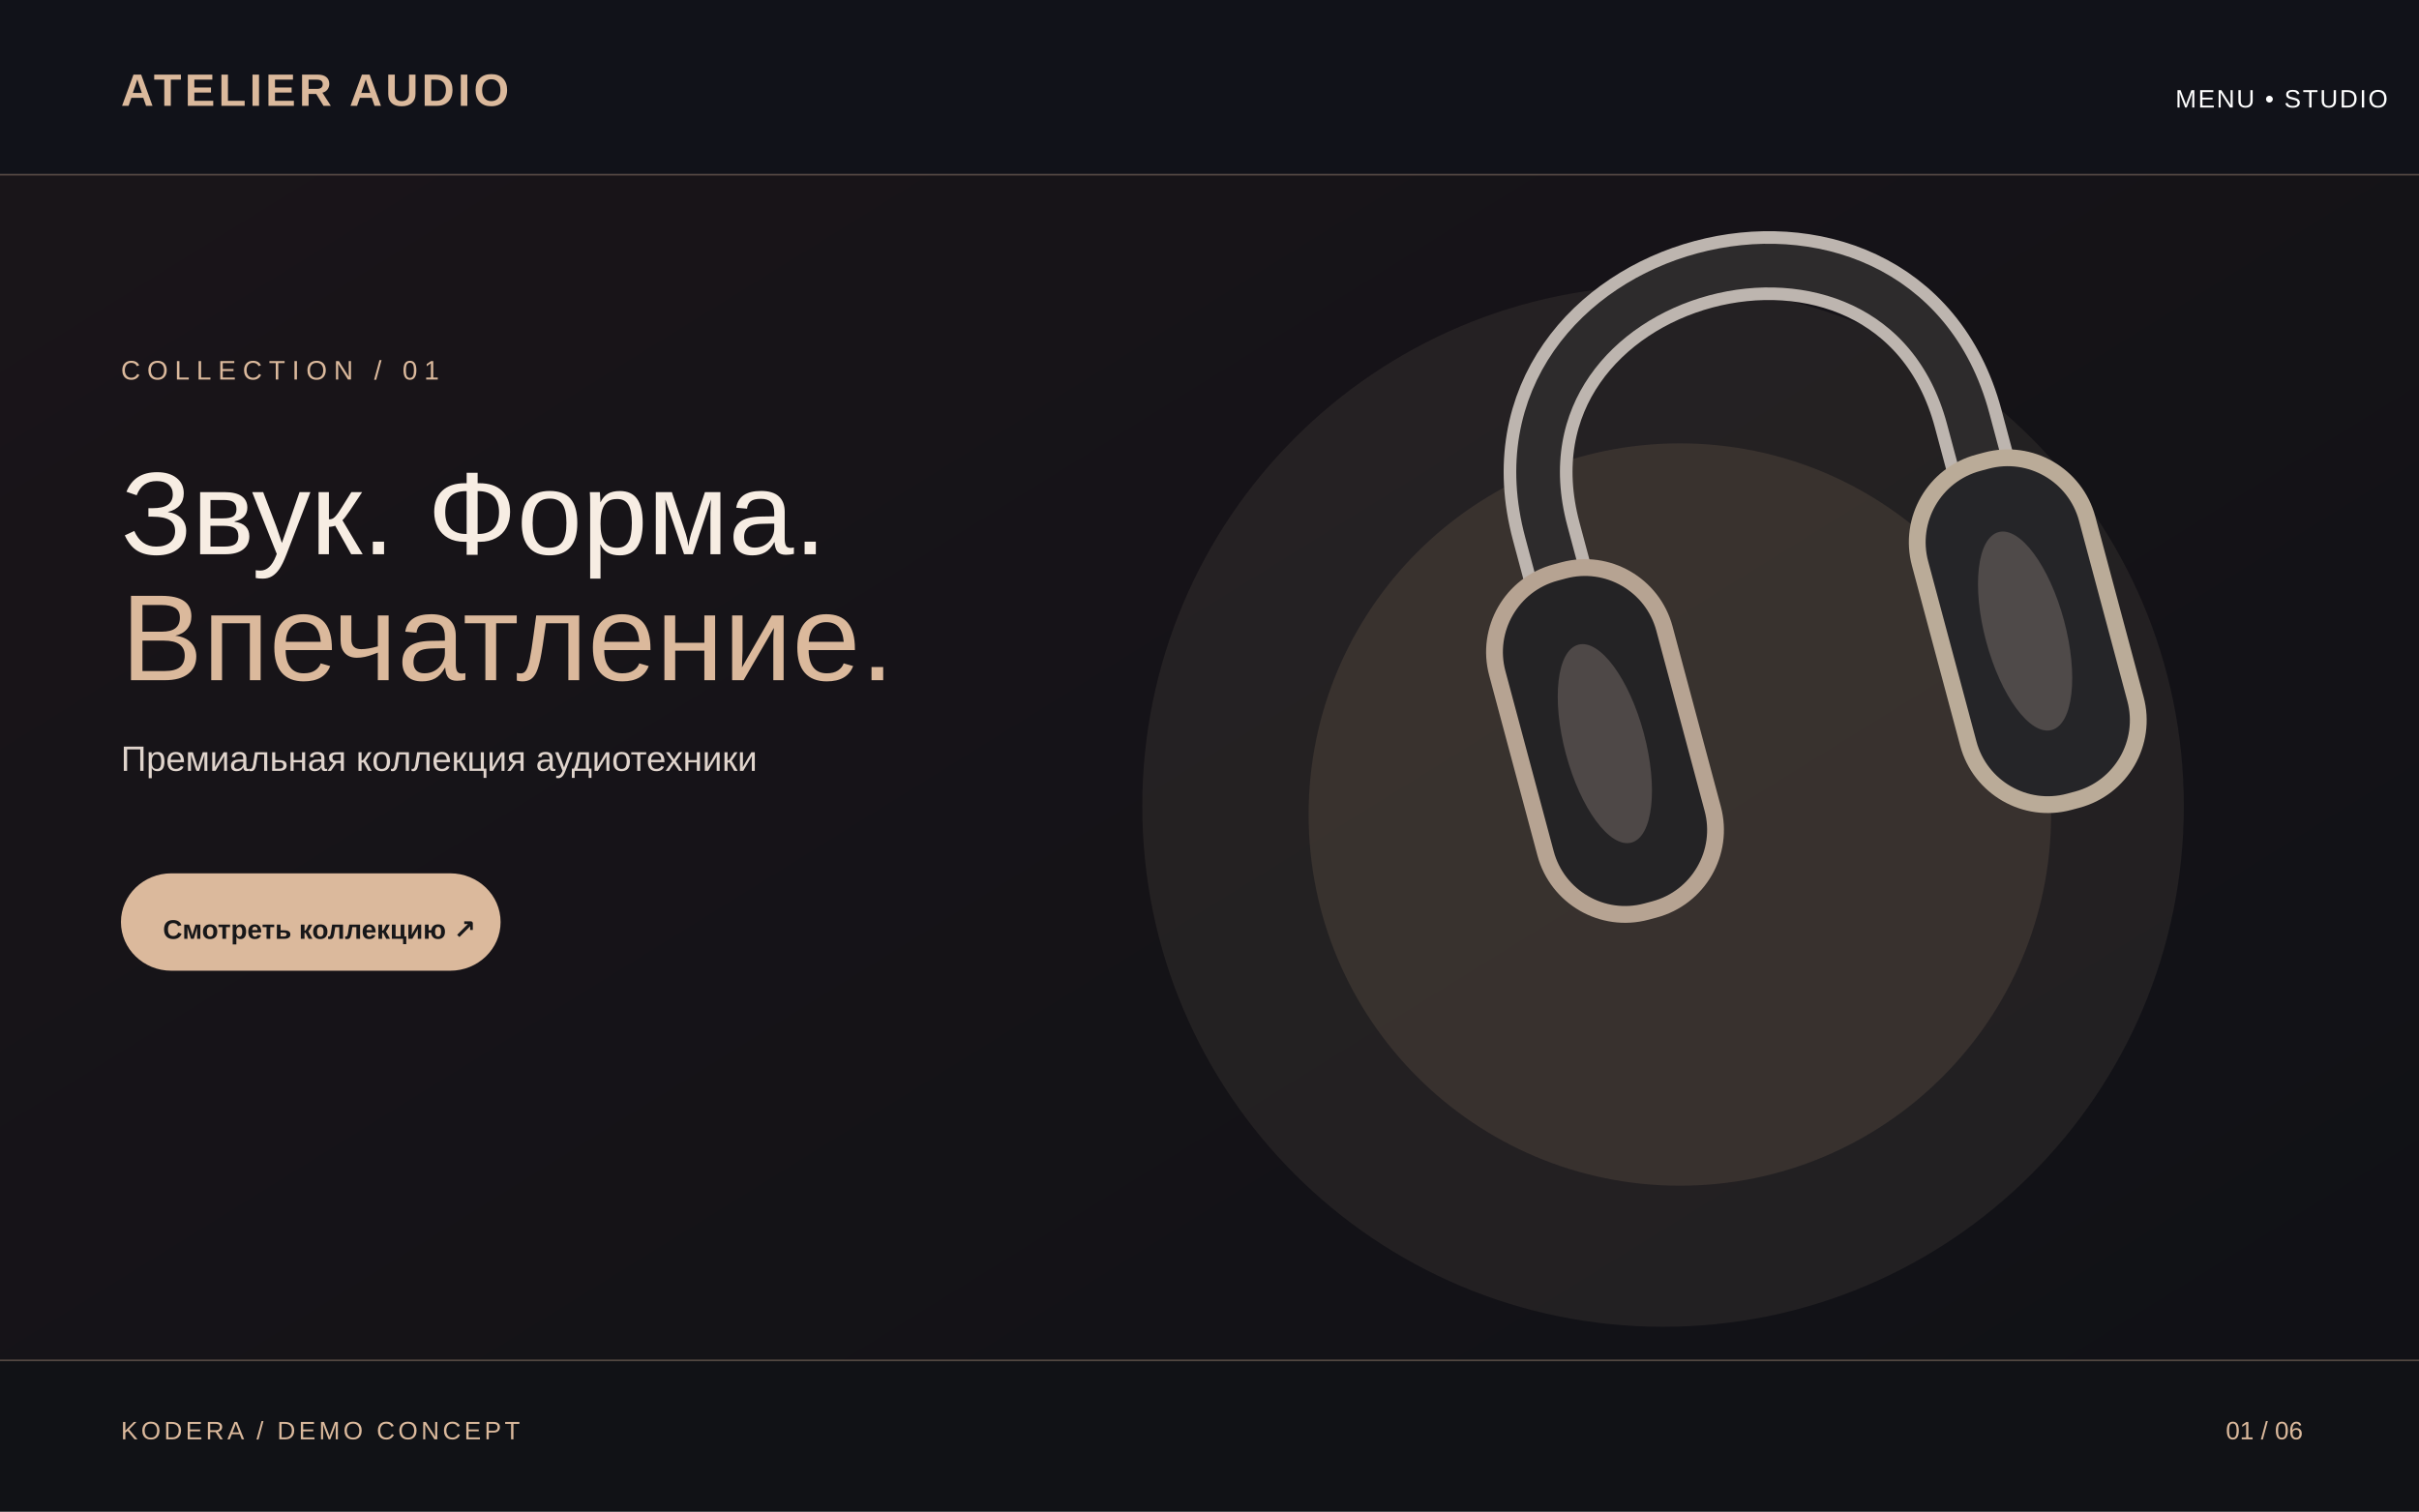
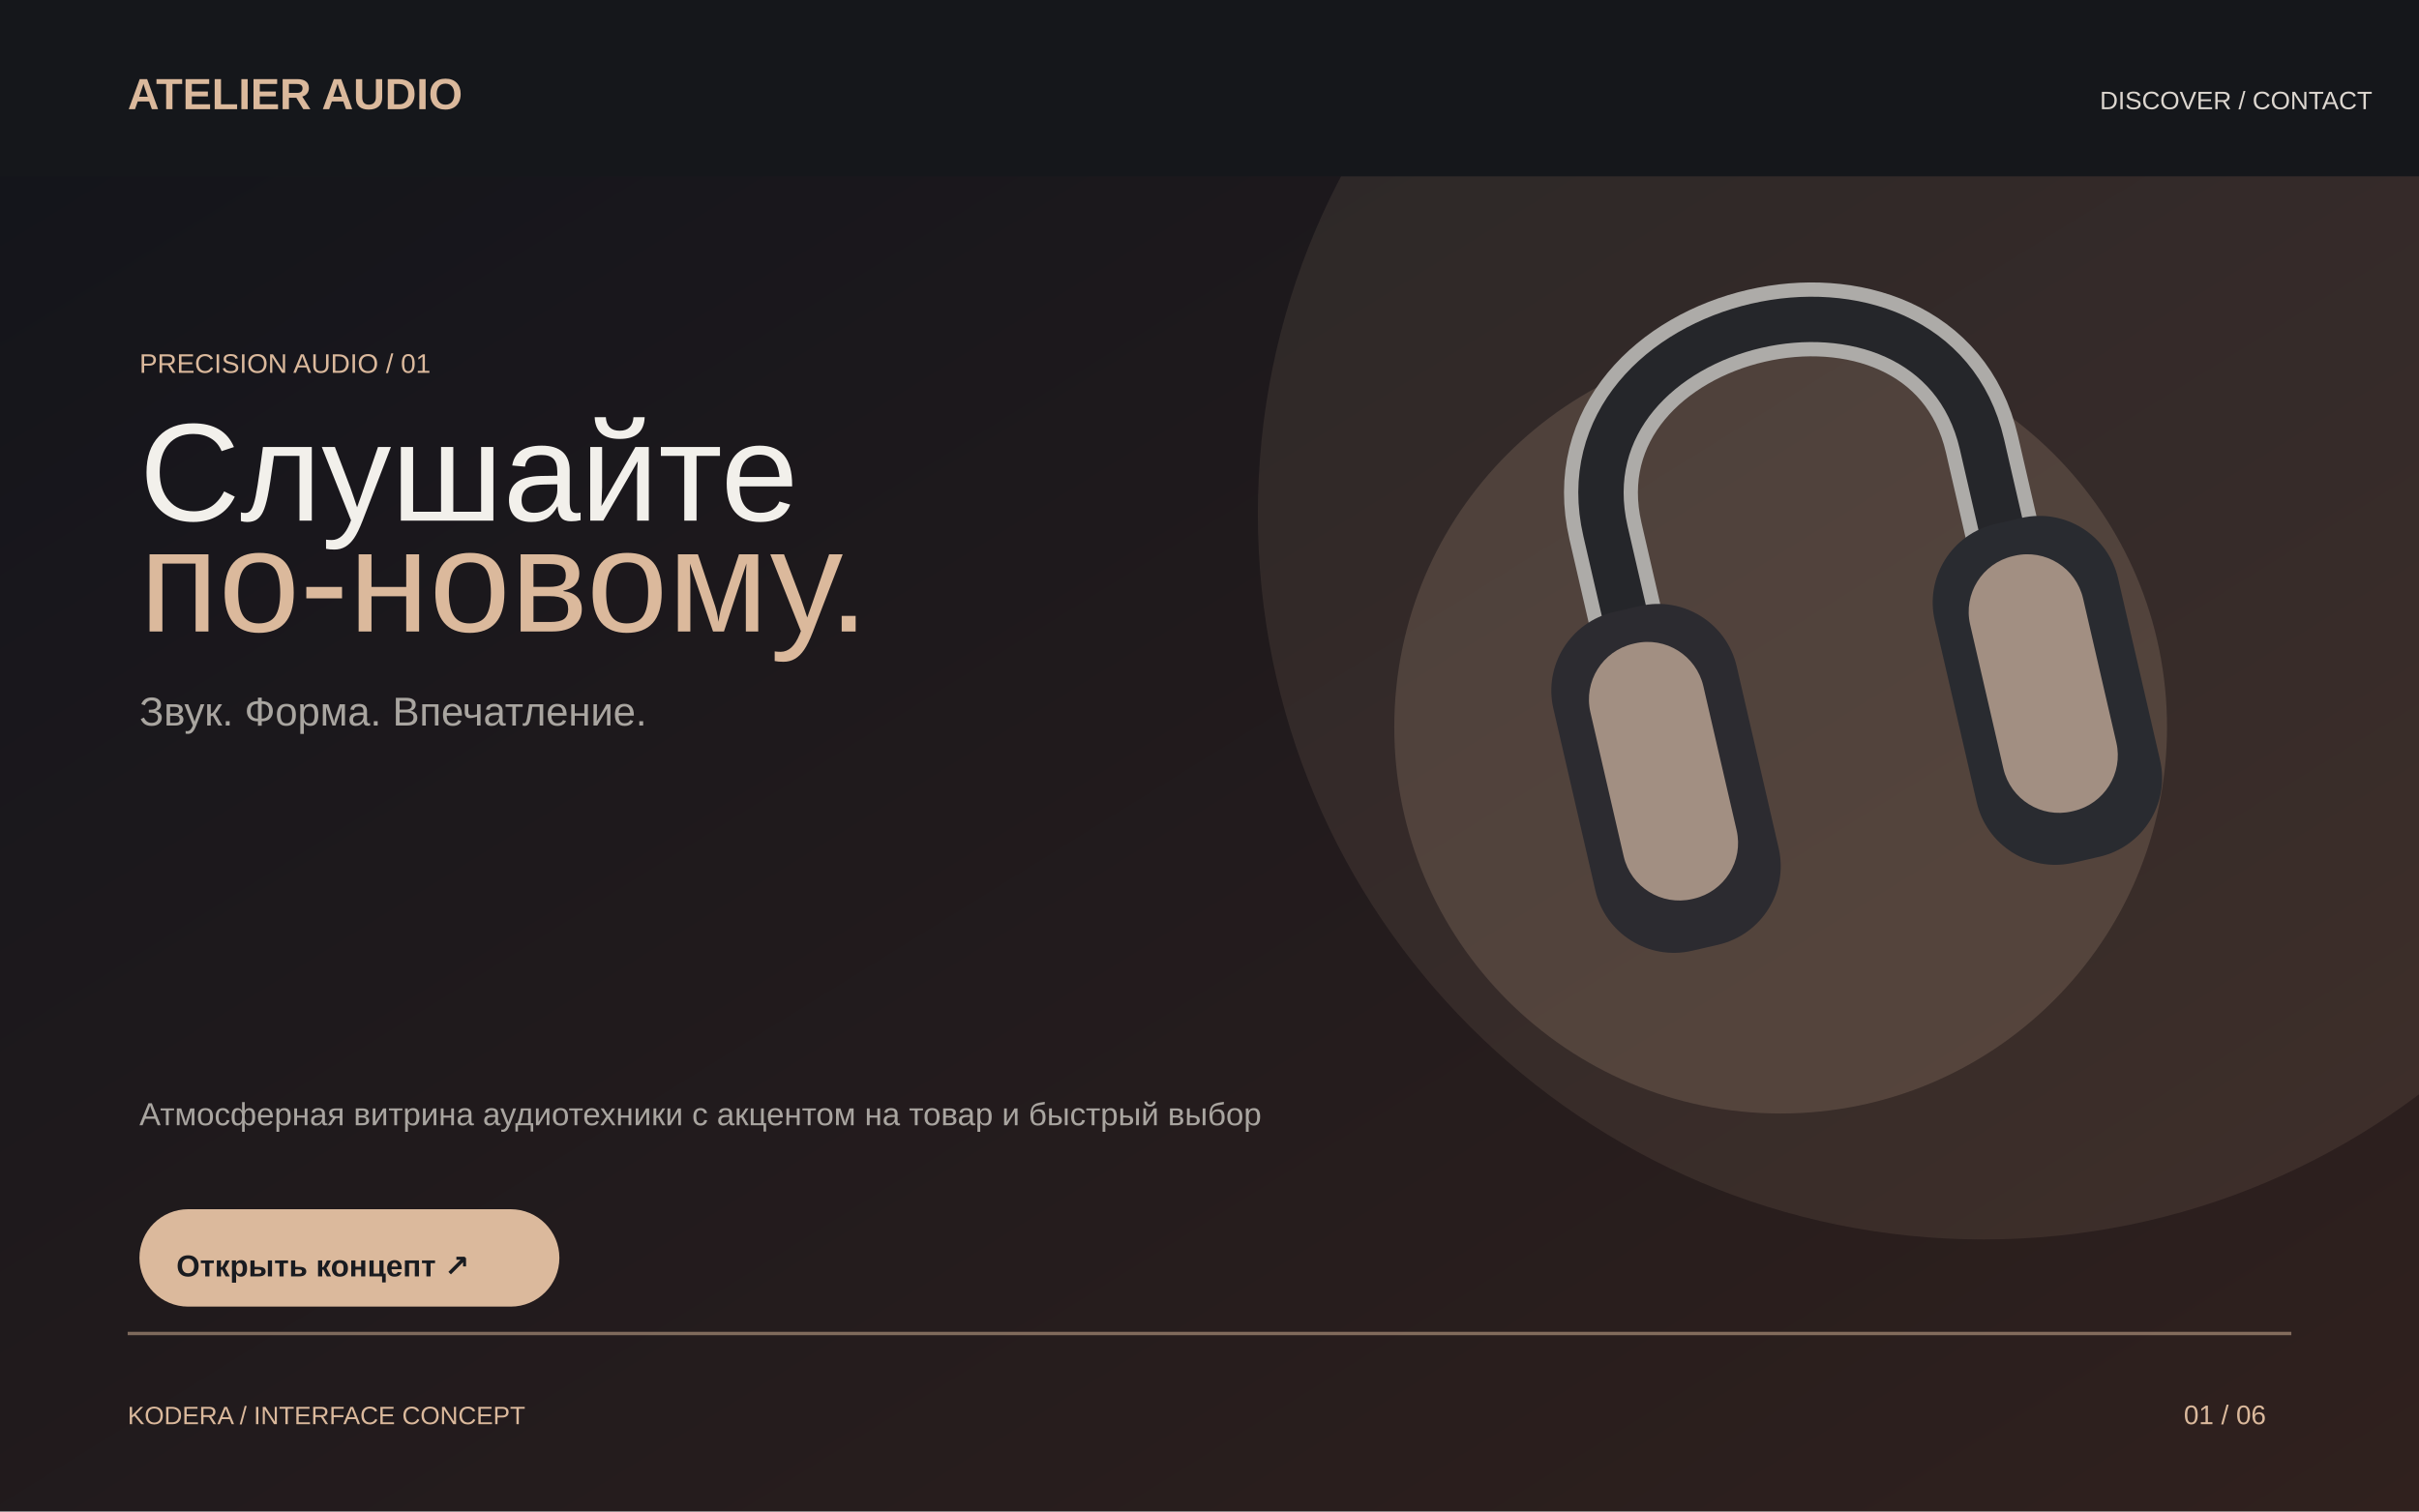
- <svg xmlns="http://www.w3.org/2000/svg" viewBox="0 0 1440 900" width="1440" height="900">
+ <svg xmlns="http://www.w3.org/2000/svg" width="1440" height="900" viewBox="0 0 1440 900" role="img" aria-label="ATELIER AUDIO">
  <defs>
-     <linearGradient id="bg" x1="0" y1="0" x2="1" y2="1">
-       <stop stop-color="#1a1519" />
-       <stop offset="1" stop-color="#101116" />
+     <linearGradient id="b" x1="0" x2="1" y1="0" y2="1">
+       <stop stop-color="#12141b" />
+       <stop offset="1" stop-color="#30211e" />
    </linearGradient>
-     <linearGradient id="light" x1="0" y1="0" x2="1" y2="1">
-       <stop stop-color="#fff" stop-opacity=".35" />
-       <stop offset="1" stop-color="#fff" stop-opacity=".02" />
-     </linearGradient>
-     <filter id="shade">
-       <feDropShadow dx="0" dy="16" stdDeviation="18" flood-color="#000" flood-opacity=".35" />
+     <filter id="d">
+       <feDropShadow dx="0" dy="18" stdDeviation="17" flood-opacity=".3" />
    </filter>
  </defs>
-   <rect width="1440" height="900" fill="url(#bg)" />
-   <rect x="0" y="0" width="1440" height="104" rx="0" fill="#101219" opacity="0.91" />
-   <line x1="0" y1="104" x2="1440" y2="104" stroke="#dbb99c" stroke-opacity="0.32" stroke-width="1" />
-   <text x="72" y="63" font-family="Arial, sans-serif" font-size="27" fill="#dbb99c" font-weight="600" letter-spacing="2">ATELIER AUDIO</text>
-   <text x="1295" y="64" font-family="Arial, sans-serif" font-size="15" fill="#fff" font-weight="300" letter-spacing="1">MENU  •  STUDIO</text>
-   <circle cx="990" cy="480" r="310" fill="#ddc5a5" opacity="0.08" />
-   <circle cx="1000" cy="485" r="221" fill="#c7a27e" opacity="0.13" />
-   <g transform="translate(835 210) rotate(-15)">
-     <path d="M55 170V125C55 -40 315 -40 315 125V185" fill="none" stroke="#bdb5af" stroke-width="41" stroke-linecap="round" />
-     <path d="M55 170V125C55 -40 315 -40 315 125V185" fill="none" stroke="#2d2b2c" stroke-width="26" stroke-linecap="round" />
-     <rect x="5" y="150" width="103" height="209" rx="49" fill="#242325" stroke="#b6a392" stroke-width="10" />
-     <rect x="265" y="152" width="103" height="209" rx="49" fill="#252528" stroke="#baab98" stroke-width="10" />
-     <ellipse cx="56" cy="256" rx="24" ry="61" fill="#b9a89e" opacity=".28" />
-     <ellipse cx="315" cy="256" rx="24" ry="61" fill="#b9a89e" opacity=".28" />
+   <rect x="0" y="0" width="1440" height="900" rx="0" fill="url(#b)" />
+   <circle cx="1180.8" cy="306" r="432" fill="#dbb99c" opacity="0.1" />
+   <rect x="0" y="0" width="1440" height="105" rx="0" fill="#15171b" />
+   <text x="76" y="65" font-family="Arial,sans-serif" font-weight="600" font-size="26" fill="#dbb99c">ATELIER AUDIO</text>
+   <text x="1250" y="65" font-family="Arial,sans-serif" font-weight="300" font-size="15" fill="#ddd7d0">DISCOVER  /  CONTACT</text>
+   <text x="83" y="222" font-family="Arial,sans-serif" font-weight="500" font-size="16" fill="#dbb99c">PRECISION AUDIO  /  01</text>
+   <text x="83" y="310" font-family="Arial,sans-serif" font-weight="300" font-size="83" fill="#f2f0eb">Слушайте</text>
+   <text x="83" y="376" font-family="Arial,sans-serif" font-weight="300" font-size="87" fill="#dbb99c">по-новому.</text>
+   <text x="83" y="432" font-family="Arial,sans-serif" font-weight="300" font-size="24" fill="#a9a5a0">Звук. Форма. Впечатление.</text>
+   <circle cx="1060" cy="433" r="230" fill="#dbb99c" opacity="0.17" />
+   <g transform="translate(875 220) rotate(-13)">
+     <path d="M57 167V112C57 -20 287 -20 287 112V174" fill="none" stroke="#adaba8" stroke-width="44" />
+     <path d="M57 167V112C57 -20 287 -20 287 112V174" fill="none" stroke="#25262a" stroke-width="27" />
+     <rect x="3" y="160" width="112" height="207" rx="48" fill="#2c2b30" />
+     <rect x="236" y="160" width="112" height="207" rx="48" fill="#292b30" />
+     <rect x="24" y="181" width="69" height="156" rx="34" fill="#a28f82" />
+     <rect x="256" y="181" width="69" height="156" rx="34" fill="#a28f82" />
  </g>
-   <text x="72" y="226" font-family="Arial, sans-serif" font-size="16" fill="#dbb99c" font-weight="500" letter-spacing="4">COLLECTION / 01</text>
-   <text x="72" y="330" font-family="Arial, sans-serif" font-size="70" fill="#f7ede3" font-weight="300" letter-spacing="0">Звук. Форма.</text>
-   <text x="72" y="405" font-family="Arial, sans-serif" font-size="73" fill="#dbb99c" font-weight="300" letter-spacing="0">Впечатление.</text>
-   <text x="72" y="459" font-family="Arial, sans-serif" font-size="21" fill="#e0d4cc" font-weight="300" letter-spacing="0">Премиальная коллекция аудиотехники</text>
-   <rect x="72" y="520" width="226" height="58" rx="30" fill="#dbb99c" opacity="1" />
-   <text x="97" y="559" font-family="Arial, sans-serif" font-size="16" fill="#171719" font-weight="600" letter-spacing="0">Смотреть коллекцию ↗</text>
-   <rect x="0" y="810" width="1440" height="90" rx="0" fill="#111216" opacity="0.96" />
-   <line x1="0" y1="810" x2="1440" y2="810" stroke="#dbb99c" stroke-opacity="0.32" stroke-width="1" />
-   <text x="72" y="857" font-family="Arial, sans-serif" font-size="15" fill="#dbb99c" font-weight="400" letter-spacing="2">KODERA  /  DEMO CONCEPT</text>
-   <text x="1325" y="857" font-family="Arial, sans-serif" font-size="15" fill="#dbb99c" font-weight="300" letter-spacing="0">01 / 06</text>
+   <text x="83" y="670" font-family="Arial,sans-serif" font-weight="300" font-size="19" fill="#a9a5a0">Атмосферная витрина аудиотехники с акцентом на товар и быстрый выбор</text>
+   <rect x="83" y="720" width="250" height="58" rx="29" fill="#dbb99c" />
+   <text x="105" y="760" font-family="Arial,sans-serif" font-weight="600" font-size="18" fill="#191b20">Открыть концепт  ↗</text>
+   <path d="M76 794L1364 794" stroke="#dbb99c" stroke-width="2" opacity=".5" />
+   <text x="76" y="848" font-family="Arial,sans-serif" font-weight="500" font-size="15" fill="#dbb99c">KODERA  /  INTERFACE CONCEPT</text>
+   <text x="1300" y="848" font-family="Arial,sans-serif" font-weight="300" font-size="16" fill="#dbb99c">01 / 06</text>
</svg>
